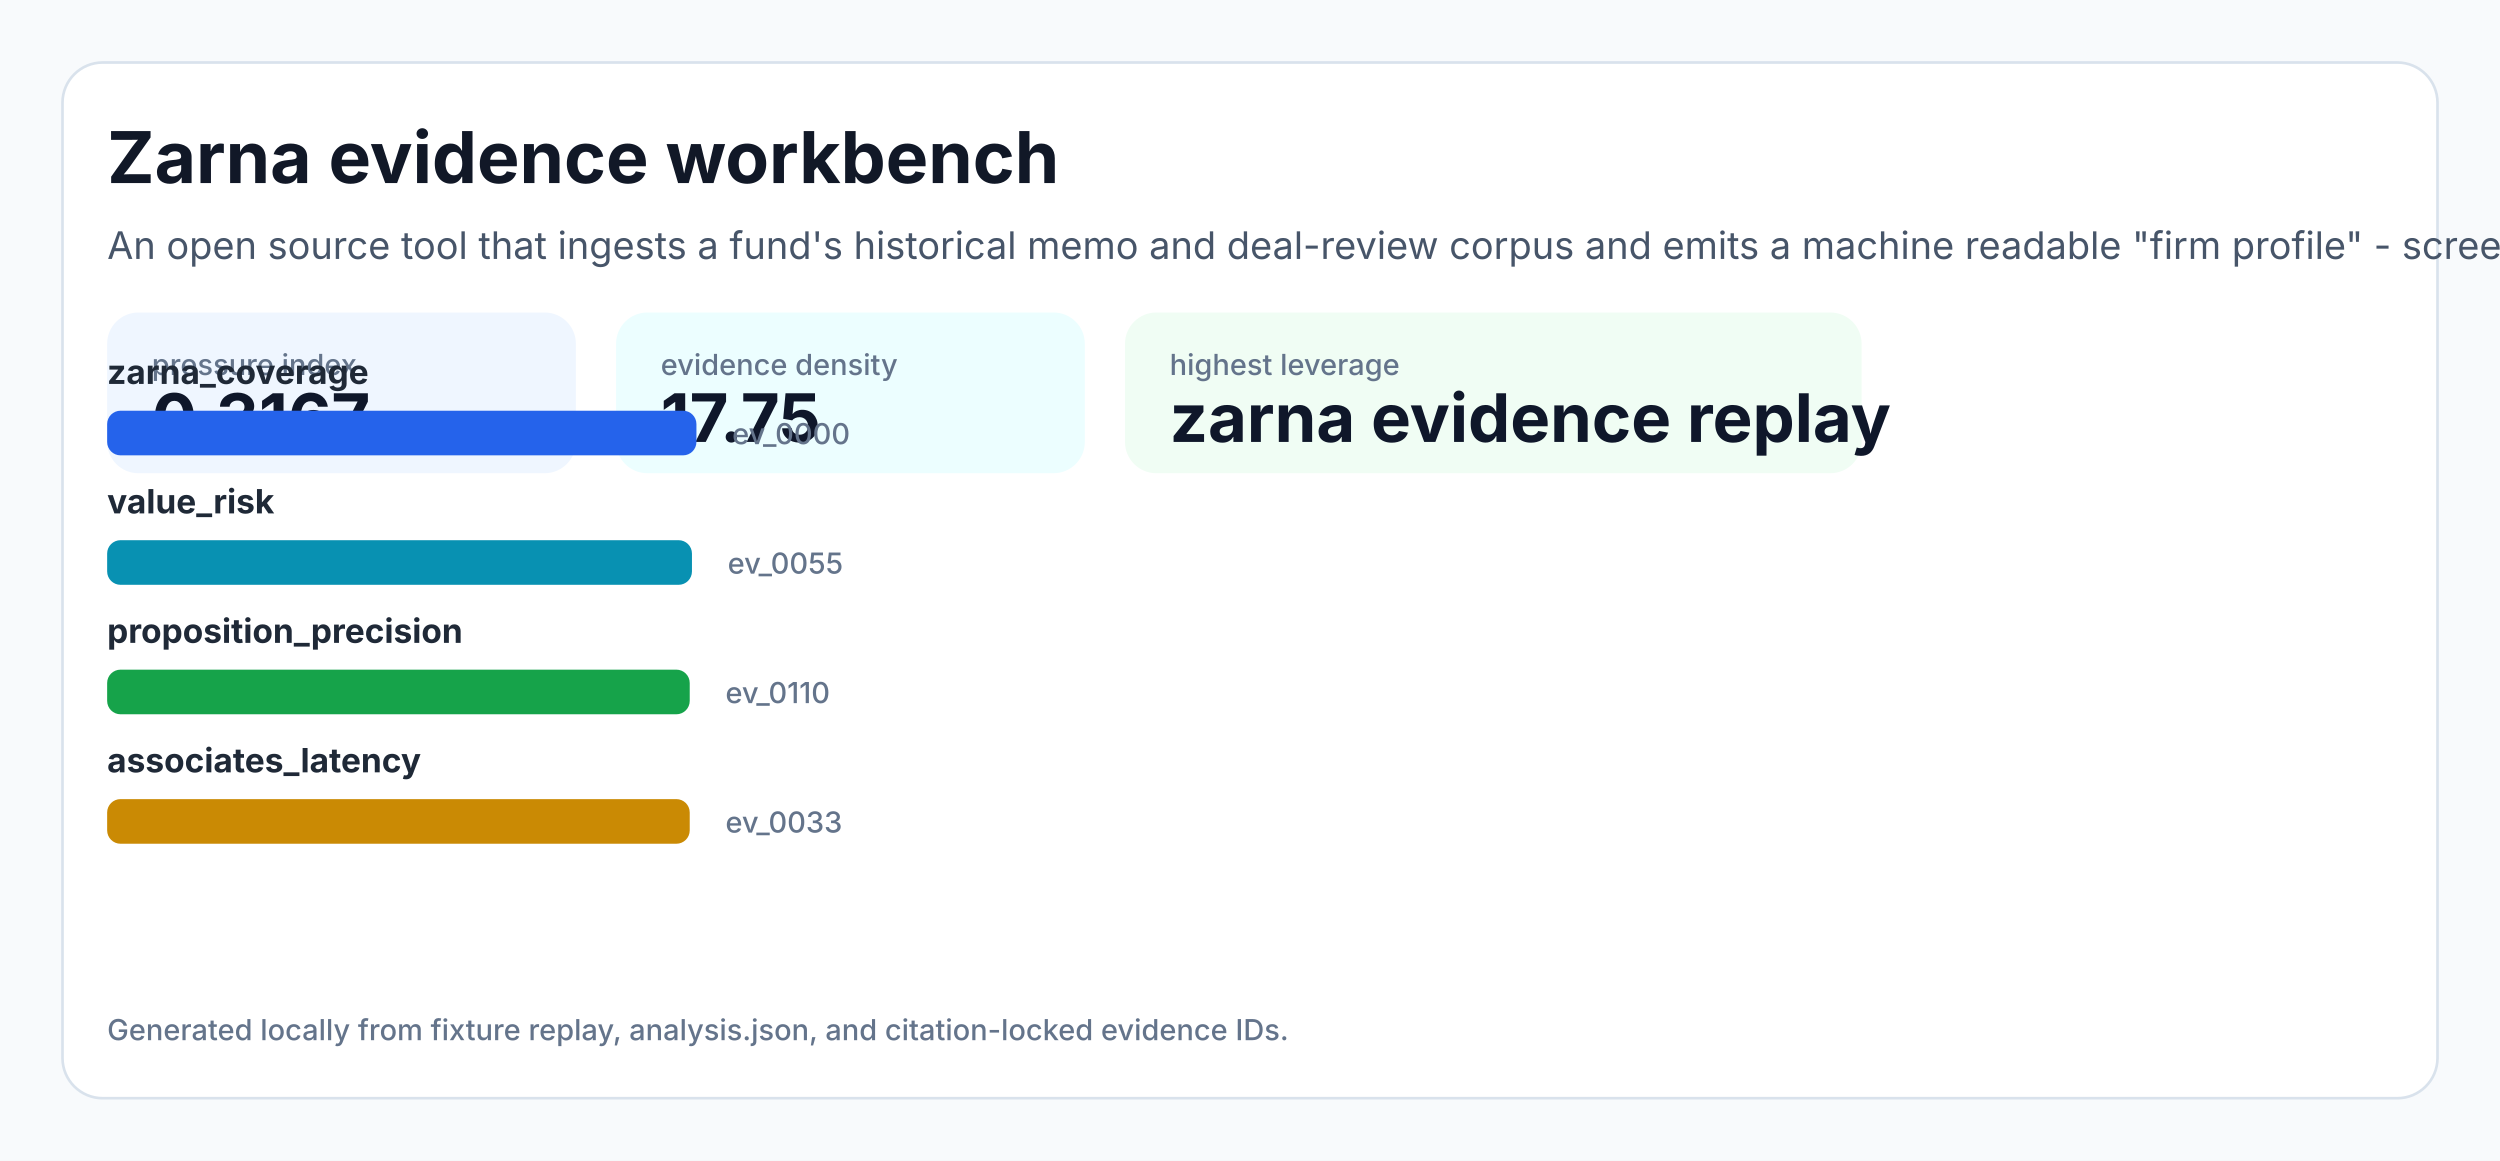
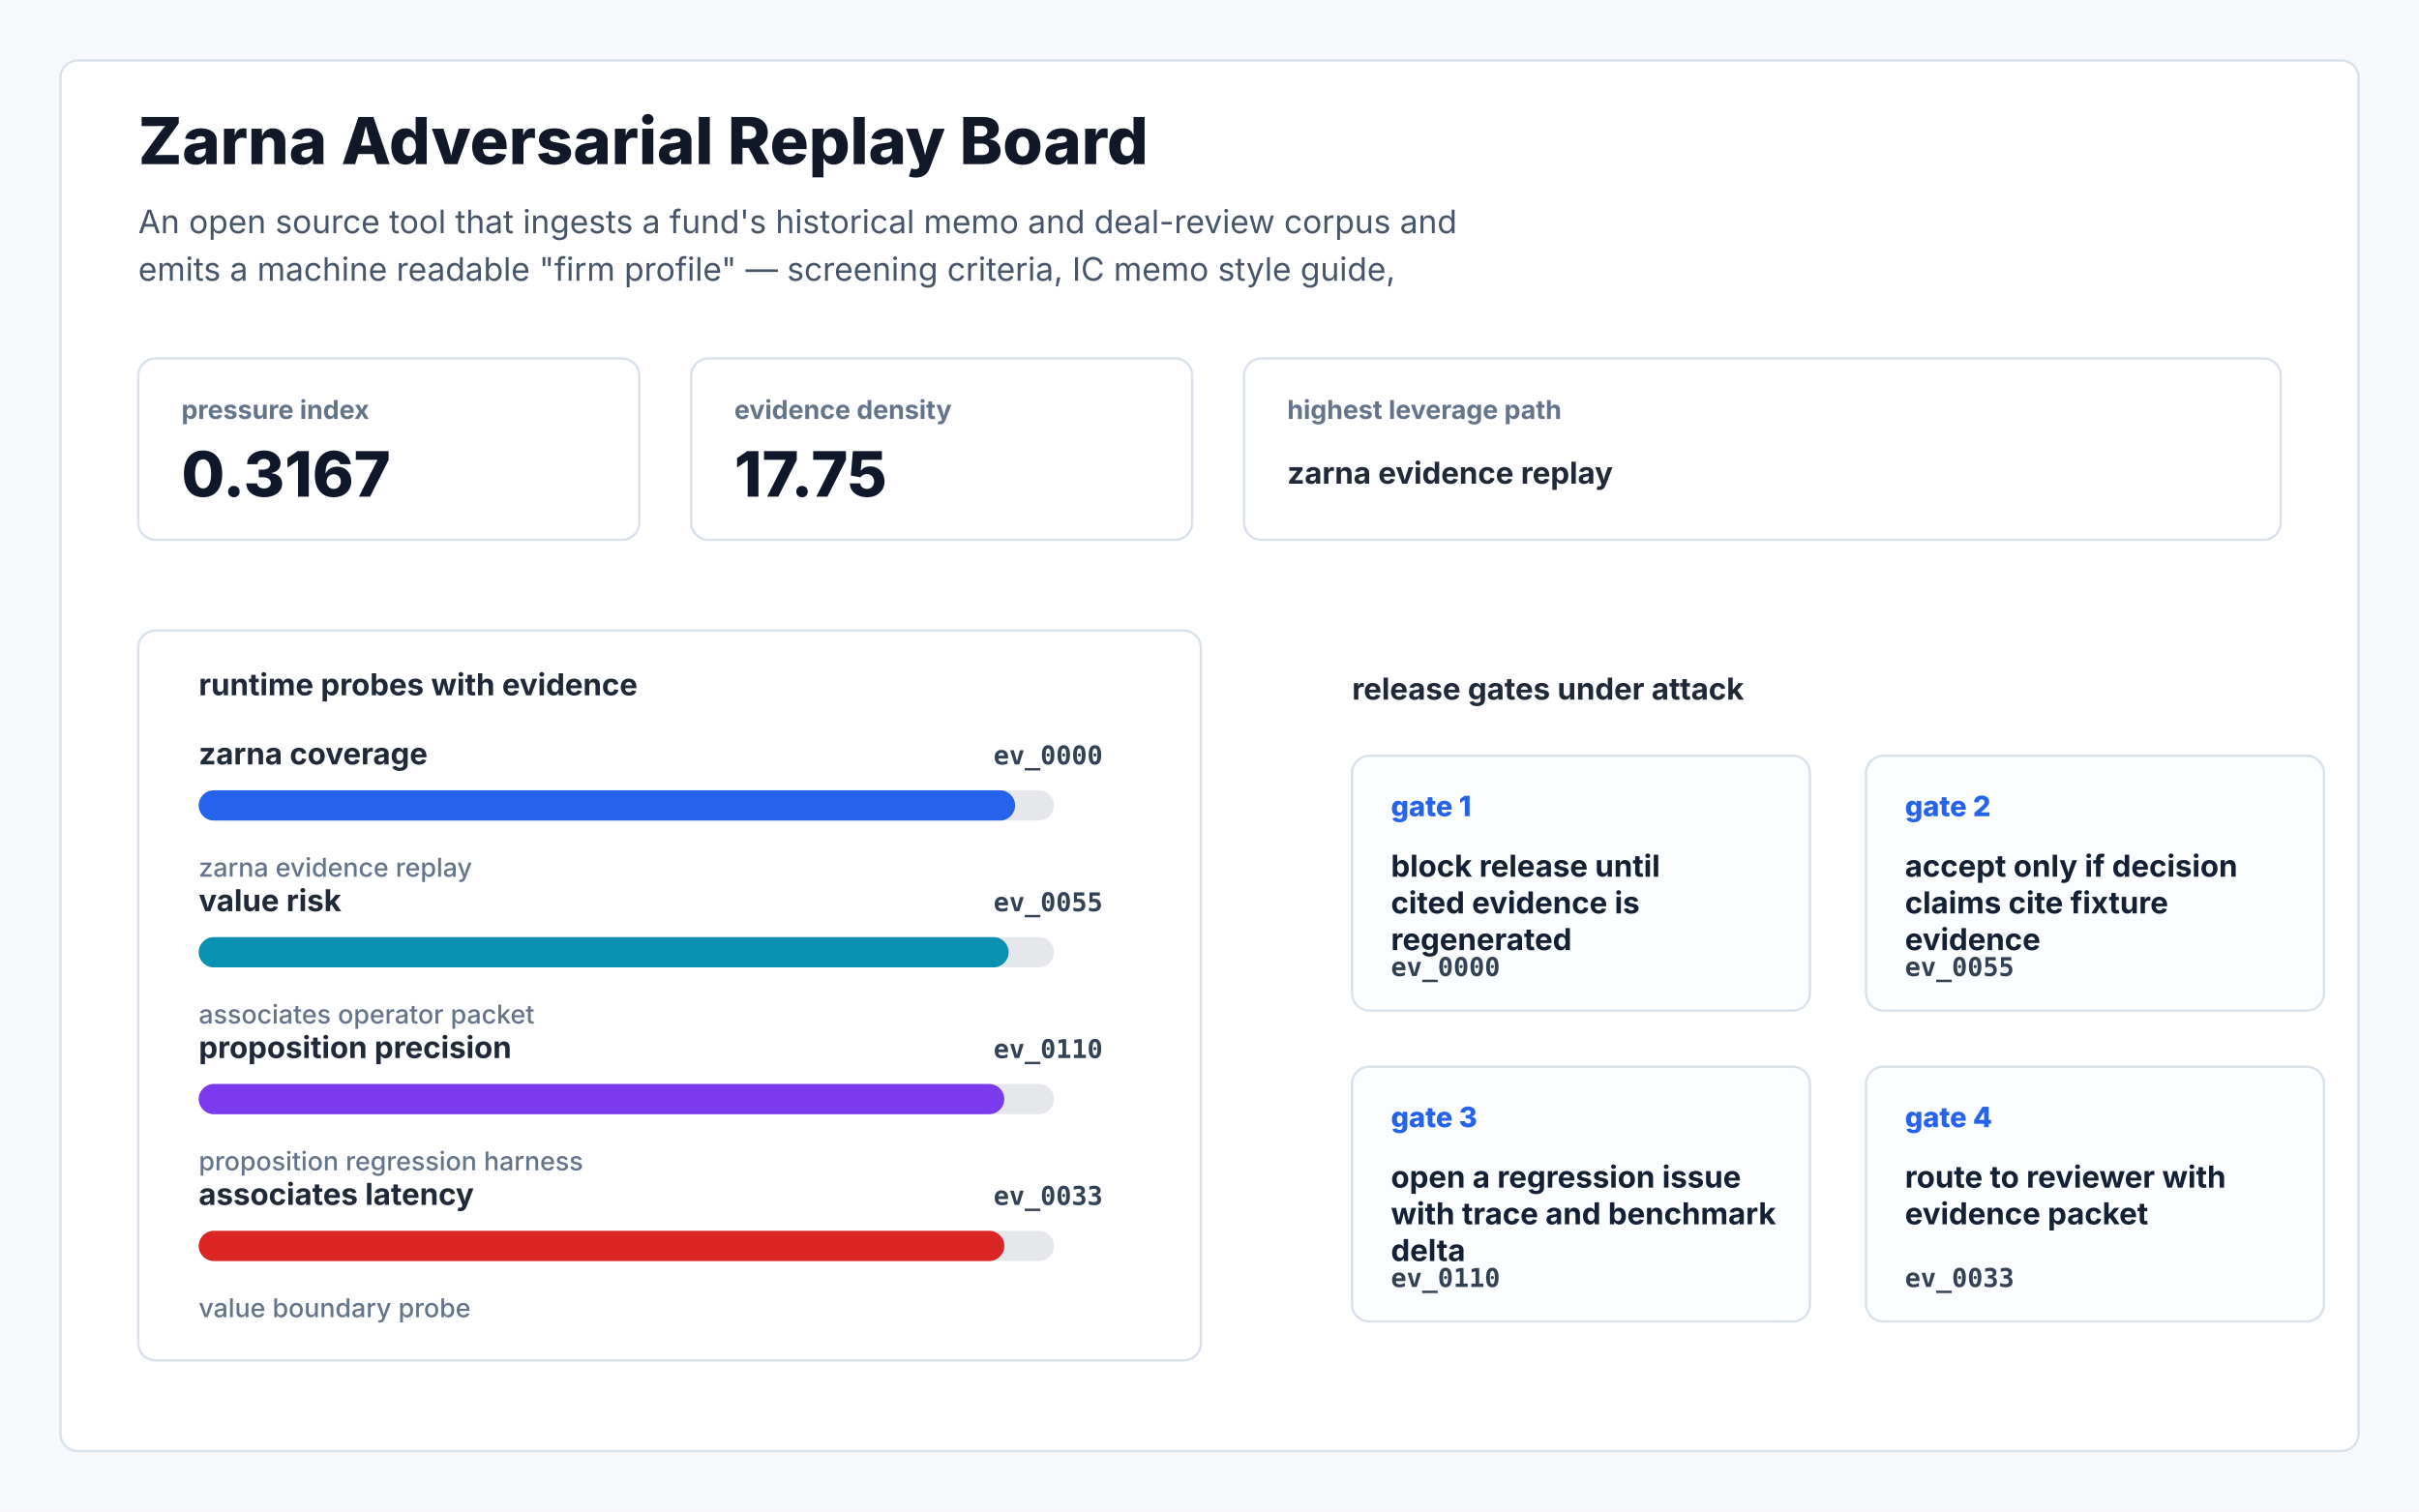
- <svg xmlns="http://www.w3.org/2000/svg" width="1120" height="520" viewBox="0 0 1120 520" role="img" aria-label="Zarna project working dashboard preview">
+ <svg xmlns="http://www.w3.org/2000/svg" width="1120" height="700" viewBox="0 0 1120 700" role="img" aria-label="Zarna visual evidence dashboard">
  <defs>
    <style>
-       .bg { fill: #f8fafc; }
-       .panel { fill: #ffffff; stroke: #d9e2ec; stroke-width: 1.2; }
-       .title { font: 700 32px -apple-system, BlinkMacSystemFont, "Segoe UI", sans-serif; fill: #111827; }
-       .sub { font: 400 17px -apple-system, BlinkMacSystemFont, "Segoe UI", sans-serif; fill: #475569; }
-       .label { font: 650 15px -apple-system, BlinkMacSystemFont, "Segoe UI", sans-serif; fill: #1f2937; }
-       .small { font: 500 13px -apple-system, BlinkMacSystemFont, "Segoe UI", sans-serif; fill: #64748b; }
-       .metric { font: 750 30px -apple-system, BlinkMacSystemFont, "Segoe UI", sans-serif; fill: #0f172a; }
+       .bg { fill:#f7f8fb; }
+       .panel { fill:#ffffff; stroke:#d8e1ec; stroke-width:1.1; }
+       .card { fill:#ffffff; stroke:#d8e1ec; stroke-width:1.1; }
+       .actioncard { fill:#fbfdff; stroke:#d8e1ec; stroke-width:1.1; }
+       .title { font:760 30px -apple-system,BlinkMacSystemFont,"Segoe UI",sans-serif; fill:#111827; }
+       .sub { font:420 15px -apple-system,BlinkMacSystemFont,"Segoe UI",sans-serif; fill:#475569; }
+       .label { font:700 14px -apple-system,BlinkMacSystemFont,"Segoe UI",sans-serif; fill:#1f2937; }
+       .caption { font:500 12px -apple-system,BlinkMacSystemFont,"Segoe UI",sans-serif; fill:#64748b; }
+       .small { font:650 12px -apple-system,BlinkMacSystemFont,"Segoe UI",sans-serif; fill:#64748b; }
+       .metric { font:780 29px -apple-system,BlinkMacSystemFont,"Segoe UI",sans-serif; fill:#0f172a; }
+       .rank { font:760 13px -apple-system,BlinkMacSystemFont,"Segoe UI",sans-serif; fill:#2563eb; }
+       .cardtext { font:650 14px -apple-system,BlinkMacSystemFont,"Segoe UI",sans-serif; fill:#142033; }
+       .mono { font:700 12px ui-monospace,SFMono-Regular,Menlo,monospace; fill:#334155; }
    </style>
  </defs>
-   <rect class="bg" width="1120" height="520" rx="0" />
-   <rect class="panel" x="28" y="28" width="1064" height="464" rx="18" />
-   <text class="title" x="48" y="82">Zarna evidence workbench</text>
-   <text class="sub" x="48" y="116">An open source tool that ingests a fund's historical memo and deal-review corpus and emits a machine readable "firm profile" - screening criteria, IC memo style guide, decision bias matrix - that drops directly into Zarna's Analyst and Memo agents as a system prompt + few shot bundle.</text>
-   <rect x="48" y="140" width="210" height="72" rx="14" fill="#eff6ff" />
-   <text class="small" x="68" y="168">pressure index</text>
-   <text class="metric" x="68" y="198">0.3167</text>
-   <rect x="276" y="140" width="210" height="72" rx="14" fill="#ecfeff" />
-   <text class="small" x="296" y="168">evidence density</text>
-   <text class="metric" x="296" y="198">17.75</text>
-   <rect x="504" y="140" width="330" height="72" rx="14" fill="#f0fdf4" />
-   <text class="small" x="524" y="168">highest leverage</text>
-   <text class="metric" x="524" y="198">zarna evidence replay</text>
-   <text x="48" y="172" class="label">zarna_coverage</text>
-   <rect x="48" y="184" width="264" height="20" rx="6" fill="#2563eb" />
-   <text x="328" y="199" class="small">ev_0000</text>
-   <text x="48" y="230" class="label">value_risk</text>
-   <rect x="48" y="242" width="262" height="20" rx="6" fill="#0891b2" />
-   <text x="326" y="257" class="small">ev_0055</text>
-   <text x="48" y="288" class="label">proposition_precision</text>
-   <rect x="48" y="300" width="261" height="20" rx="6" fill="#16a34a" />
-   <text x="325" y="315" class="small">ev_0110</text>
-   <text x="48" y="346" class="label">associates_latency</text>
-   <rect x="48" y="358" width="261" height="20" rx="6" fill="#ca8a04" />
-   <text x="325" y="373" class="small">ev_0033</text>
-   <text class="small" x="48" y="466">Generated locally from fixture replay, analysis.json, and citation-locked evidence IDs.</text>
+   <rect class="bg" width="1120" height="700" />
+   <rect class="panel" x="28" y="28" width="1064" height="644" rx="8" />
+   <text class="title" x="64" y="76">Zarna Adversarial Replay Board</text>
+   <text class="sub" x="64" y="108">
+     <tspan x="64" dy="0">An open source tool that ingests a fund's historical memo and deal-review corpus and</tspan>
+     <tspan x="64" dy="22">emits a machine readable "firm profile" — screening criteria, IC memo style guide,</tspan>
+   </text>
+   <rect class="card" x="64" y="166" width="232" height="84" rx="8" />
+   <text class="small" x="84" y="194">pressure index</text>
+   <text class="metric" x="84" y="230">0.3167</text>
+   <rect class="card" x="320" y="166" width="232" height="84" rx="8" />
+   <text class="small" x="340" y="194">evidence density</text>
+   <text class="metric" x="340" y="230">17.75</text>
+   <rect class="card" x="576" y="166" width="480" height="84" rx="8" />
+   <text class="small" x="596" y="194">highest leverage path</text>
+   <text class="label" x="596" y="224">
+     <tspan x="596" dy="0">zarna evidence replay</tspan>
+   </text>
+   <rect class="card" x="64" y="292" width="492" height="338" rx="8" />
+   <text class="label" x="92" y="322">runtime probes with evidence</text>
+   <text x="92" y="354" class="label">zarna coverage</text>
+   <text x="460" y="354" class="mono">ev_0000</text>
+   <rect x="92" y="366" width="396" height="14" rx="7" fill="#e5e7eb" />
+   <rect x="92" y="366" width="378" height="14" rx="7" fill="#2563eb" />
+   <text x="92" y="406" class="caption">zarna evidence replay</text>
+   <text x="92" y="422" class="label">value risk</text>
+   <text x="460" y="422" class="mono">ev_0055</text>
+   <rect x="92" y="434" width="396" height="14" rx="7" fill="#e5e7eb" />
+   <rect x="92" y="434" width="375" height="14" rx="7" fill="#0891b2" />
+   <text x="92" y="474" class="caption">associates operator packet</text>
+   <text x="92" y="490" class="label">proposition precision</text>
+   <text x="460" y="490" class="mono">ev_0110</text>
+   <rect x="92" y="502" width="396" height="14" rx="7" fill="#e5e7eb" />
+   <rect x="92" y="502" width="373" height="14" rx="7" fill="#7c3aed" />
+   <text x="92" y="542" class="caption">proposition regression harness</text>
+   <text x="92" y="558" class="label">associates latency</text>
+   <text x="460" y="558" class="mono">ev_0033</text>
+   <rect x="92" y="570" width="396" height="14" rx="7" fill="#e5e7eb" />
+   <rect x="92" y="570" width="373" height="14" rx="7" fill="#dc2626" />
+   <text x="92" y="610" class="caption">value boundary probe</text>
+   <text class="label" x="626" y="324">release gates under attack</text>
+   <rect class="actioncard" x="626" y="350" width="212" height="118" rx="8" />
+   <text class="rank" x="644" y="378">gate 1</text>
+   <text class="cardtext" x="644" y="406">
+     <tspan x="644" dy="0">block release until</tspan>
+     <tspan x="644" dy="17">cited evidence is</tspan>
+     <tspan x="644" dy="17">regenerated</tspan>
+   </text>
+   <text class="mono" x="644" y="452">ev_0000</text>
+   <rect class="actioncard" x="864" y="350" width="212" height="118" rx="8" />
+   <text class="rank" x="882" y="378">gate 2</text>
+   <text class="cardtext" x="882" y="406">
+     <tspan x="882" dy="0">accept only if decision</tspan>
+     <tspan x="882" dy="17">claims cite fixture</tspan>
+     <tspan x="882" dy="17">evidence</tspan>
+   </text>
+   <text class="mono" x="882" y="452">ev_0055</text>
+   <rect class="actioncard" x="626" y="494" width="212" height="118" rx="8" />
+   <text class="rank" x="644" y="522">gate 3</text>
+   <text class="cardtext" x="644" y="550">
+     <tspan x="644" dy="0">open a regression issue</tspan>
+     <tspan x="644" dy="17">with trace and benchmark</tspan>
+     <tspan x="644" dy="17">delta</tspan>
+   </text>
+   <text class="mono" x="644" y="596">ev_0110</text>
+   <rect class="actioncard" x="864" y="494" width="212" height="118" rx="8" />
+   <text class="rank" x="882" y="522">gate 4</text>
+   <text class="cardtext" x="882" y="550">
+     <tspan x="882" dy="0">route to reviewer with</tspan>
+     <tspan x="882" dy="17">evidence packet</tspan>
+   </text>
+   <text class="mono" x="882" y="596">ev_0033</text>
</svg>
